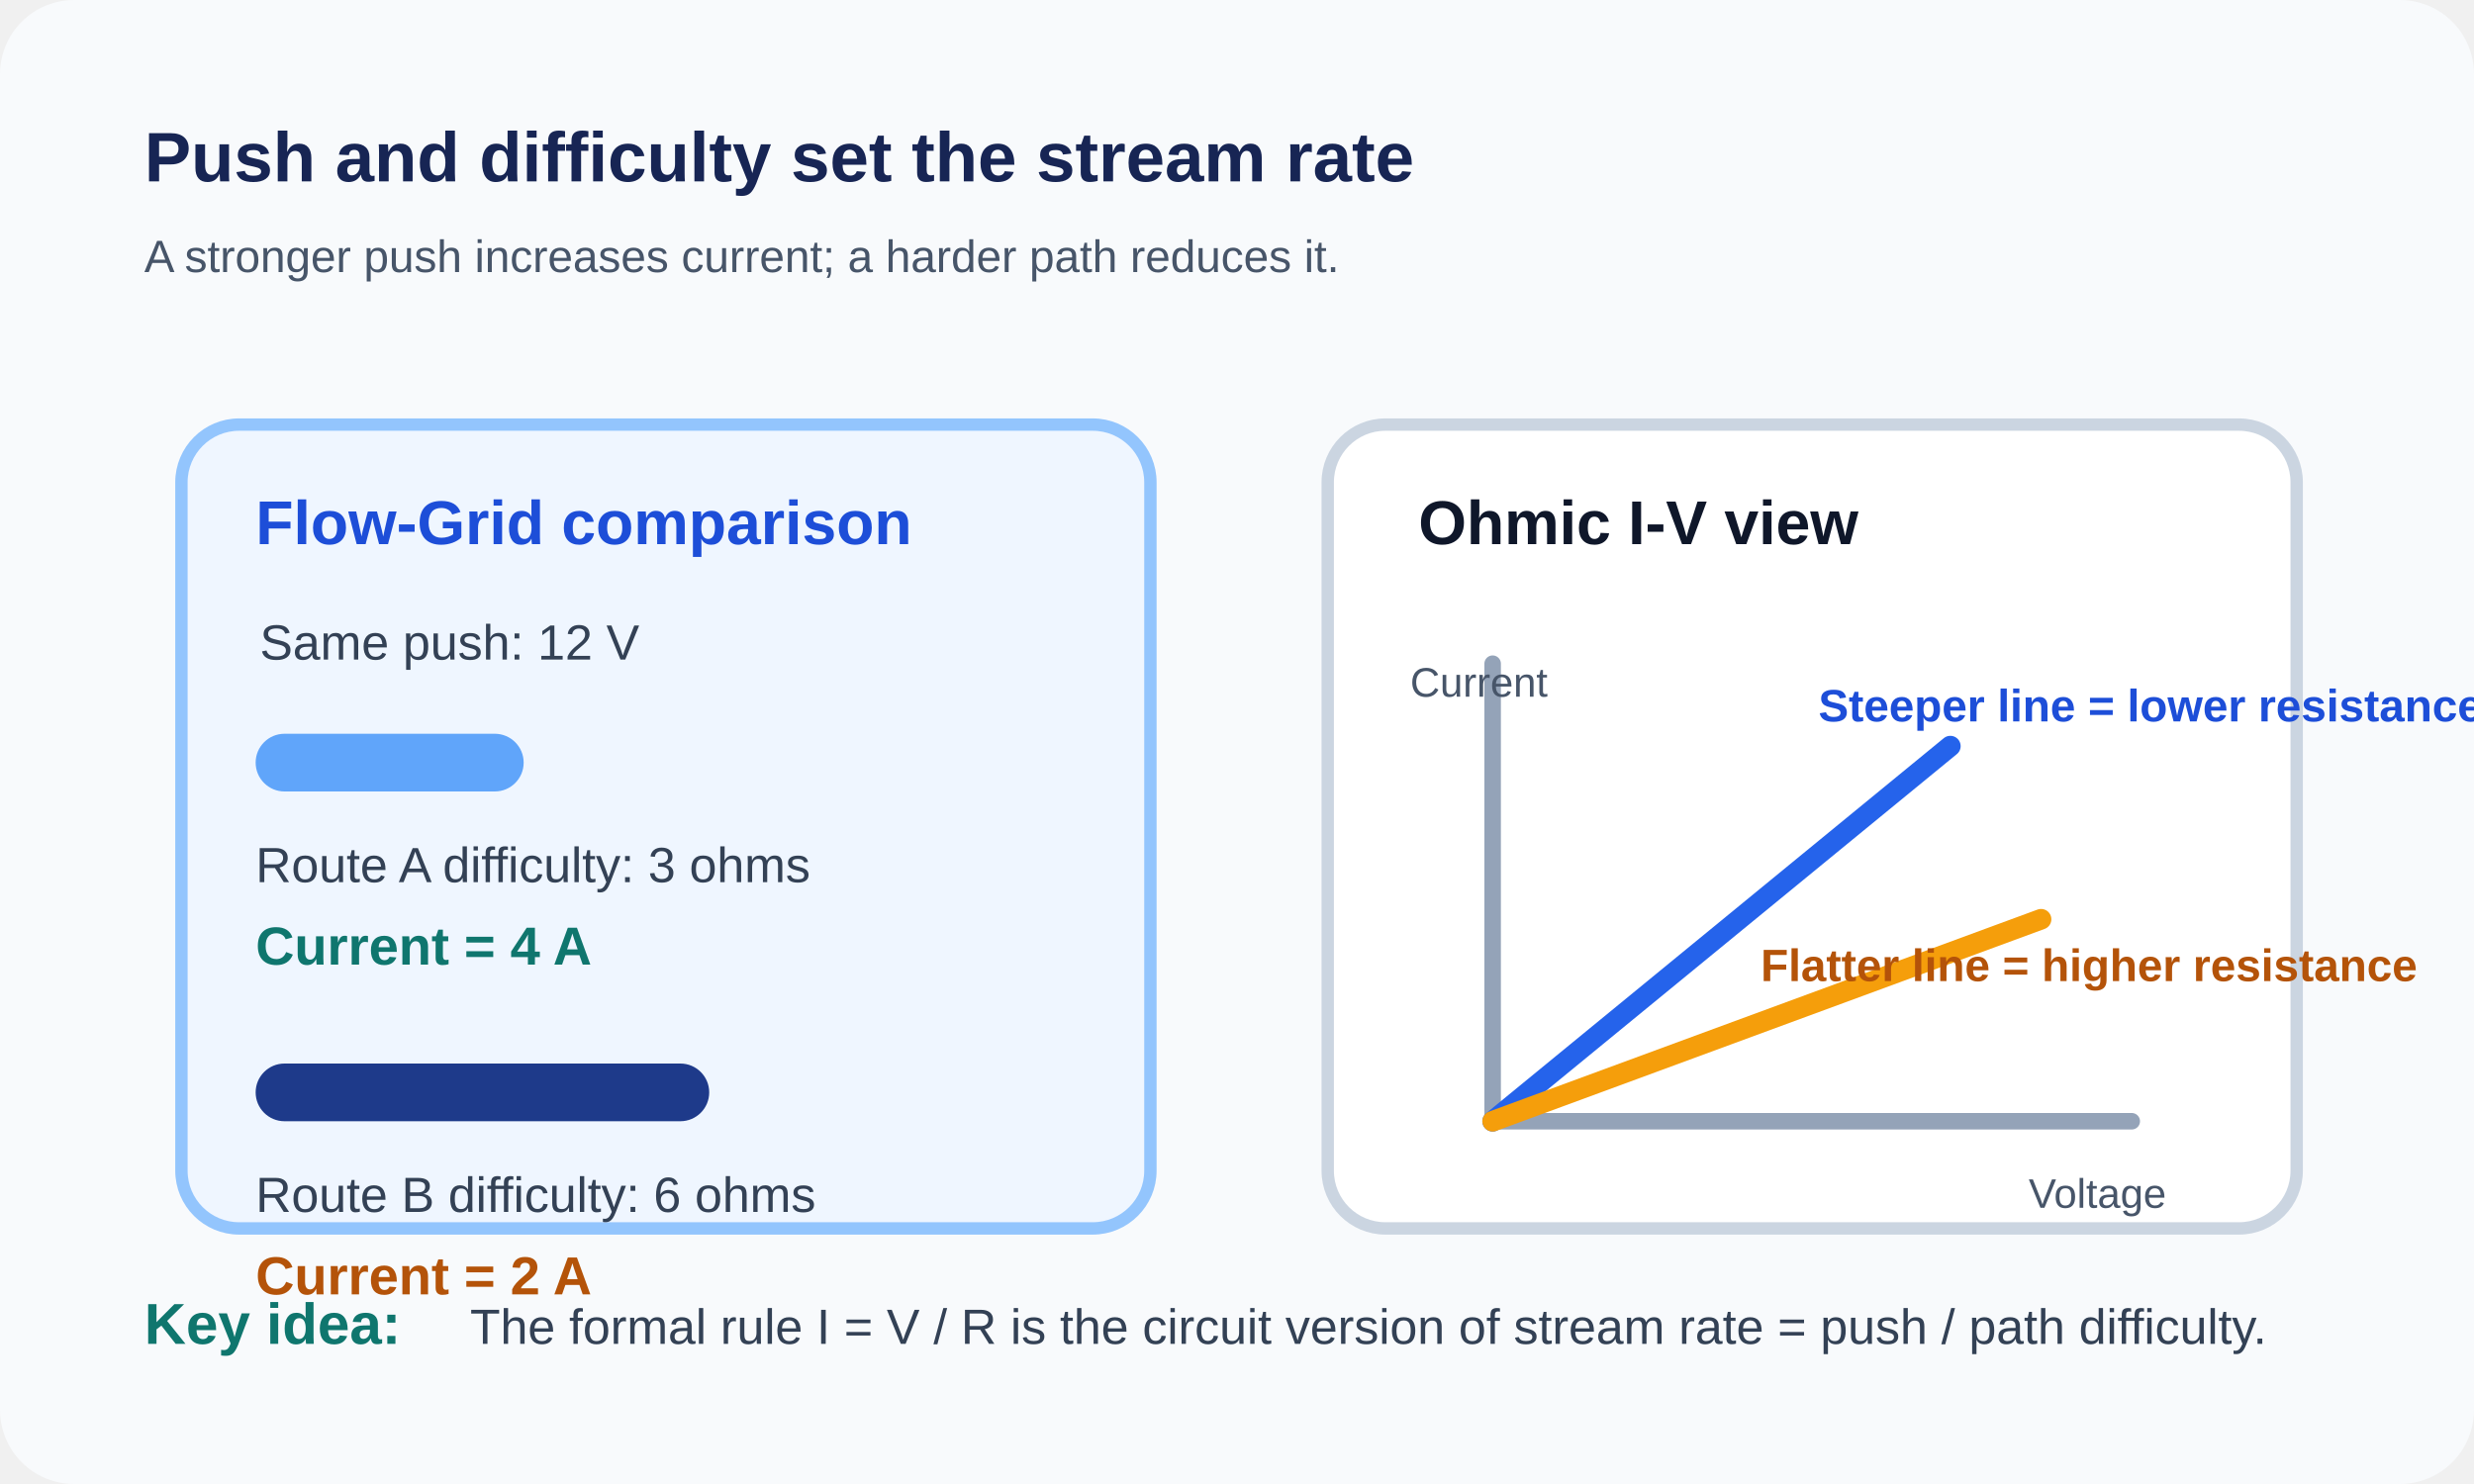
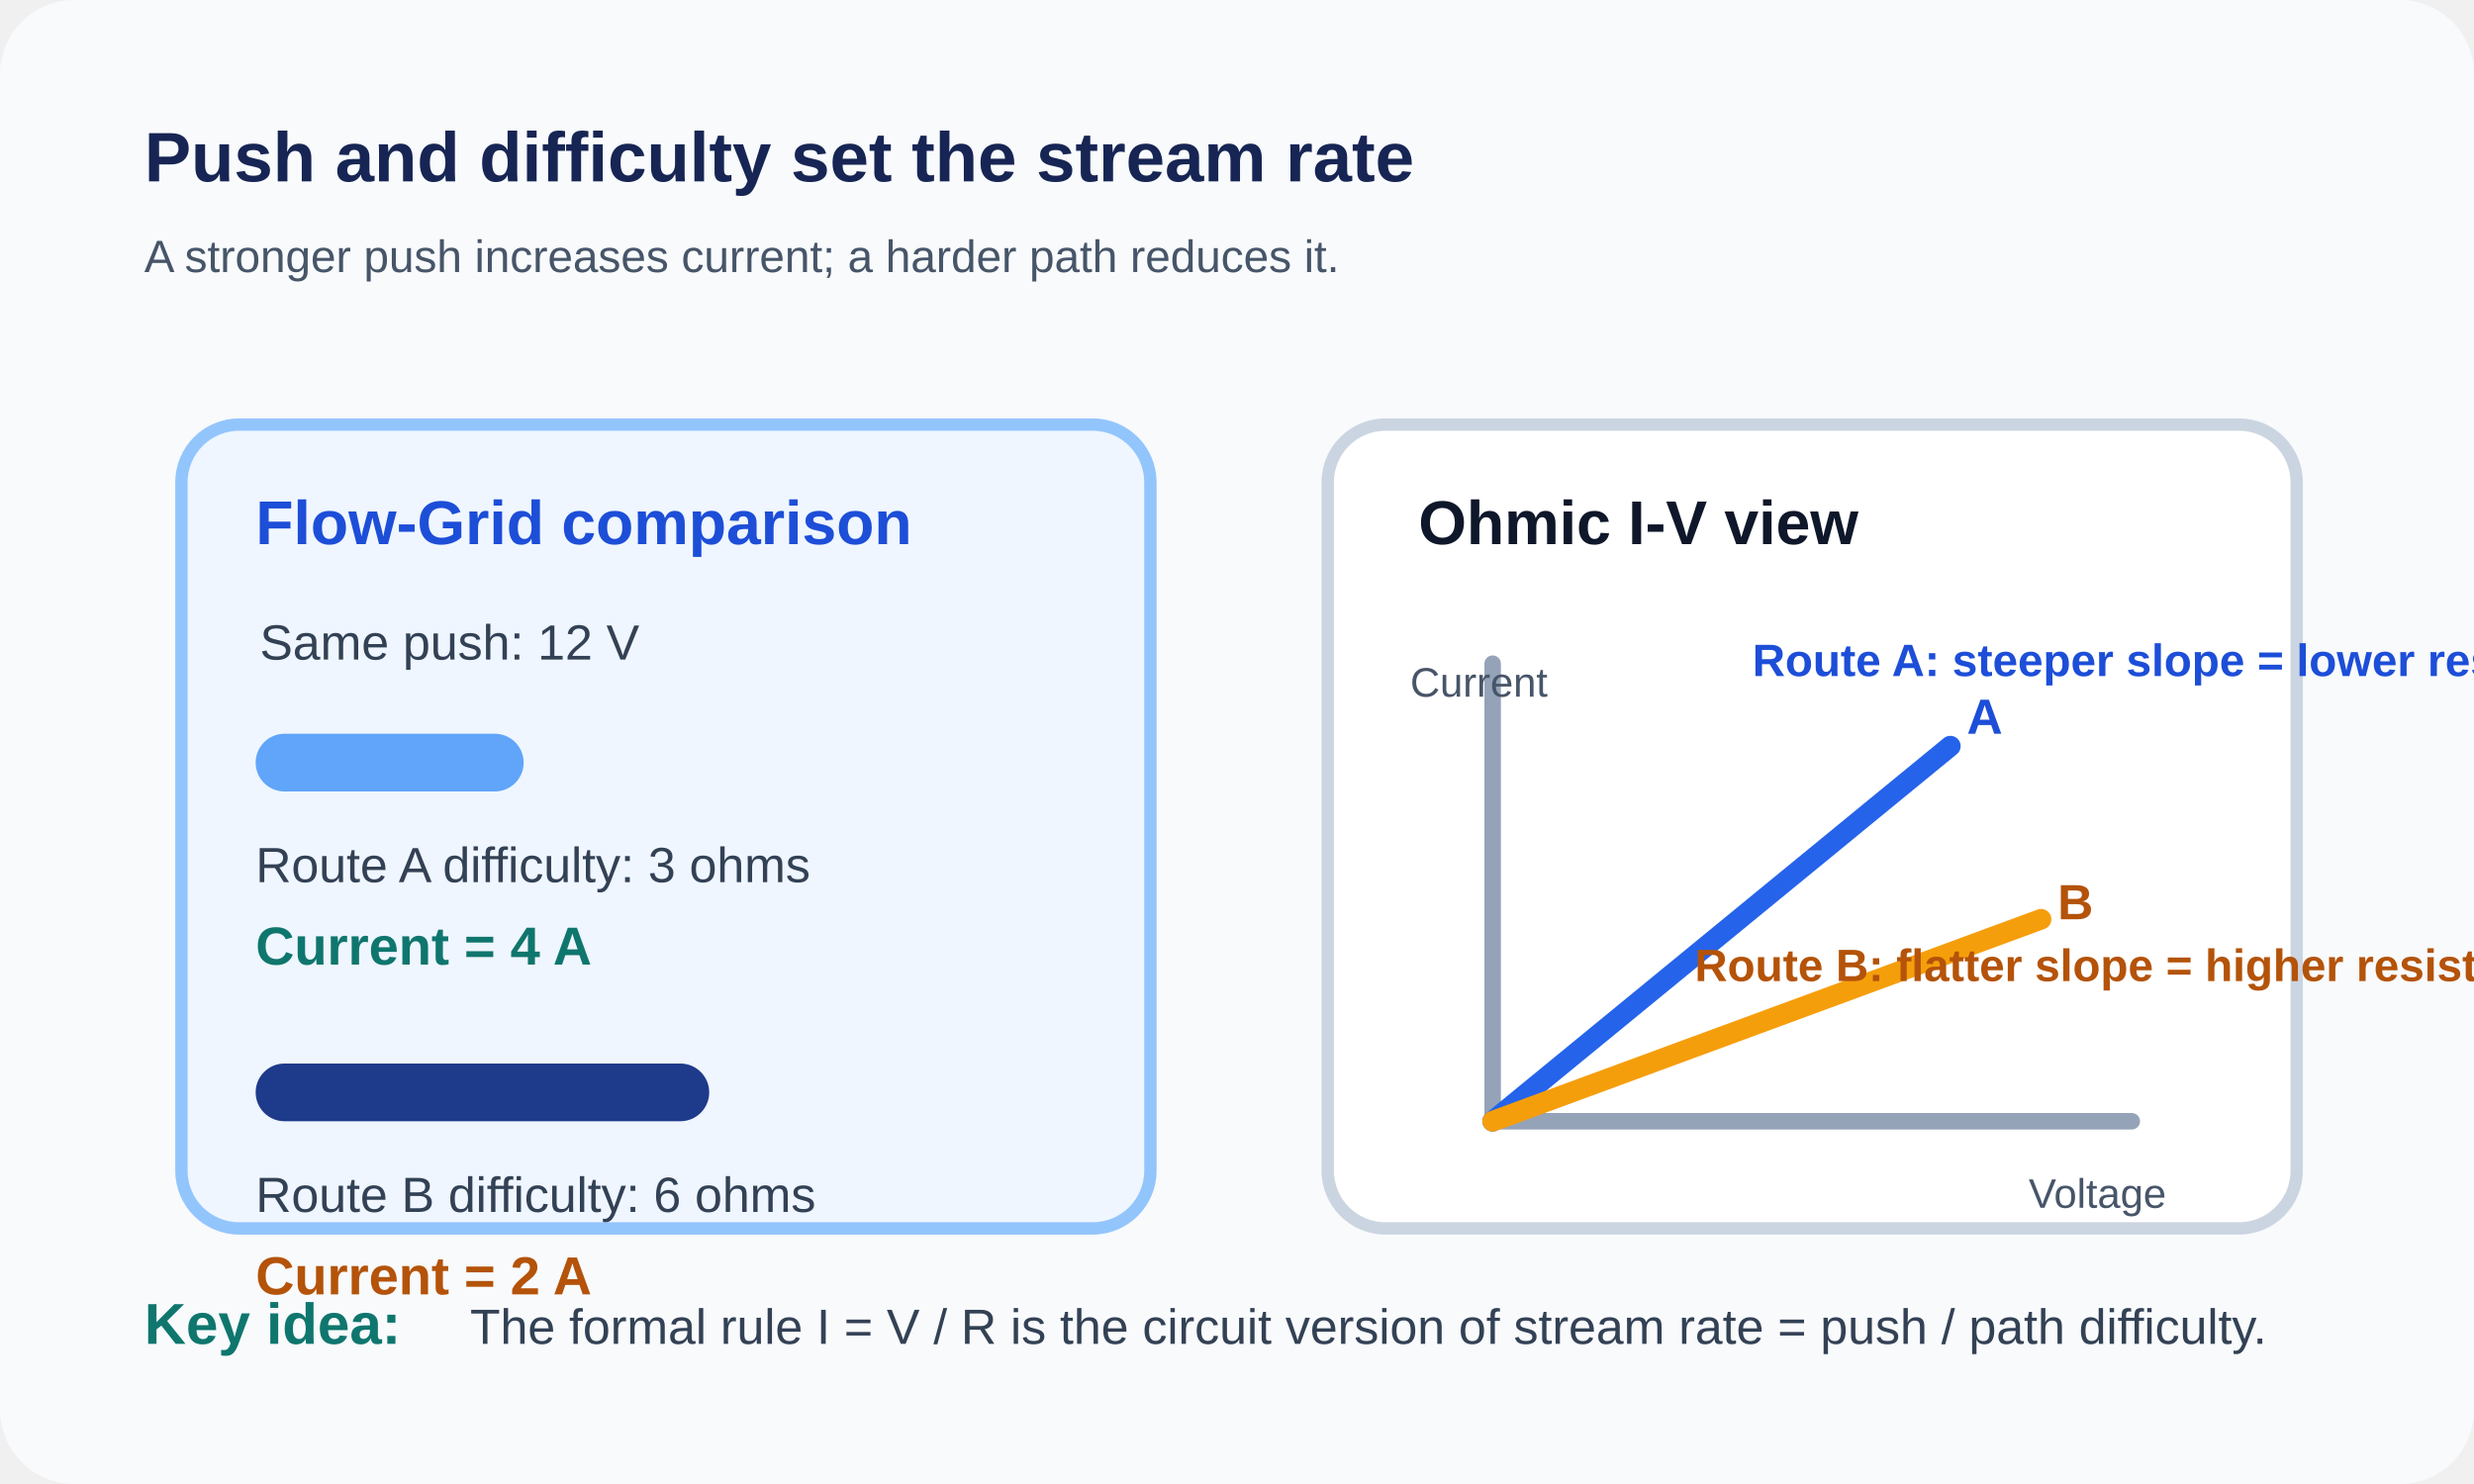
<svg xmlns="http://www.w3.org/2000/svg" width="1200" height="720" viewBox="0 0 1200 720" fill="none">
  <rect width="1200" height="720" rx="36" fill="#F8FAFC" />
  <text x="70" y="88" fill="#172554" font-family="Segoe UI, Arial, sans-serif" font-size="34" font-weight="700">Push and difficulty set the stream rate</text>
  <text x="70" y="132" fill="#475569" font-family="Segoe UI, Arial, sans-serif" font-size="22">A stronger push increases current; a harder path reduces it.</text>
  <rect x="88" y="206" width="470" height="390" rx="28" fill="#EFF6FF" stroke="#93C5FD" stroke-width="6" />
  <text x="124" y="264" fill="#1D4ED8" font-family="Segoe UI, Arial, sans-serif" font-size="30" font-weight="700">Flow-Grid comparison</text>
  <text x="126" y="320" fill="#334155" font-family="Segoe UI, Arial, sans-serif" font-size="24">Same push: 12 V</text>
  <rect x="124" y="356" width="130" height="28" rx="14" fill="#60A5FA" />
  <text x="124" y="428" fill="#334155" font-family="Segoe UI, Arial, sans-serif" font-size="24">Route A difficulty: 3 ohms</text>
  <text x="124" y="468" fill="#0F766E" font-family="Segoe UI, Arial, sans-serif" font-size="26" font-weight="700">Current = 4 A</text>
  <rect x="124" y="516" width="220" height="28" rx="14" fill="#1E3A8A" />
  <text x="124" y="588" fill="#334155" font-family="Segoe UI, Arial, sans-serif" font-size="24">Route B difficulty: 6 ohms</text>
  <text x="124" y="628" fill="#B45309" font-family="Segoe UI, Arial, sans-serif" font-size="26" font-weight="700">Current = 2 A</text>
  <rect x="644" y="206" width="470" height="390" rx="28" fill="#FFFFFF" stroke="#CBD5E1" stroke-width="6" />
  <text x="688" y="264" fill="#0F172A" font-family="Segoe UI, Arial, sans-serif" font-size="30" font-weight="700">Ohmic I-V view</text>
  <line x1="724" y1="544" x2="724" y2="322" stroke="#94A3B8" stroke-width="8" stroke-linecap="round" />
  <line x1="724" y1="544" x2="1034" y2="544" stroke="#94A3B8" stroke-width="8" stroke-linecap="round" />
  <text x="684" y="338" fill="#475569" font-family="Segoe UI, Arial, sans-serif" font-size="20">Current</text>
  <text x="984" y="586" fill="#475569" font-family="Segoe UI, Arial, sans-serif" font-size="20">Voltage</text>
  <line x1="724" y1="544" x2="946" y2="362" stroke="#2563EB" stroke-width="10" stroke-linecap="round" />
  <line x1="724" y1="544" x2="990" y2="446" stroke="#F59E0B" stroke-width="10" stroke-linecap="round" />
-   <text x="882" y="350" fill="#1D4ED8" font-family="Segoe UI, Arial, sans-serif" font-size="22" font-weight="700">Steeper line = lower resistance</text>
-   <text x="854" y="476" fill="#B45309" font-family="Segoe UI, Arial, sans-serif" font-size="22" font-weight="700">Flatter line = higher resistance</text>
+   <text x="954" y="356" fill="#1D4ED8" font-family="Segoe UI, Arial, sans-serif" font-size="24" font-weight="700">A</text>
+   <text x="998" y="446" fill="#B45309" font-family="Segoe UI, Arial, sans-serif" font-size="24" font-weight="700">B</text>
+   <text x="850" y="328" fill="#1D4ED8" font-family="Segoe UI, Arial, sans-serif" font-size="22" font-weight="700">Route A: steeper slope = lower resistance</text>
+   <text x="822" y="476" fill="#B45309" font-family="Segoe UI, Arial, sans-serif" font-size="22" font-weight="700">Route B: flatter slope = higher resistance</text>
  <text x="70" y="652" fill="#0F766E" font-family="Segoe UI, Arial, sans-serif" font-size="28" font-weight="700">Key idea:</text>
  <text x="228" y="652" fill="#334155" font-family="Segoe UI, Arial, sans-serif" font-size="24">The formal rule I = V / R is the circuit version of stream rate = push / path difficulty.</text>
</svg>
